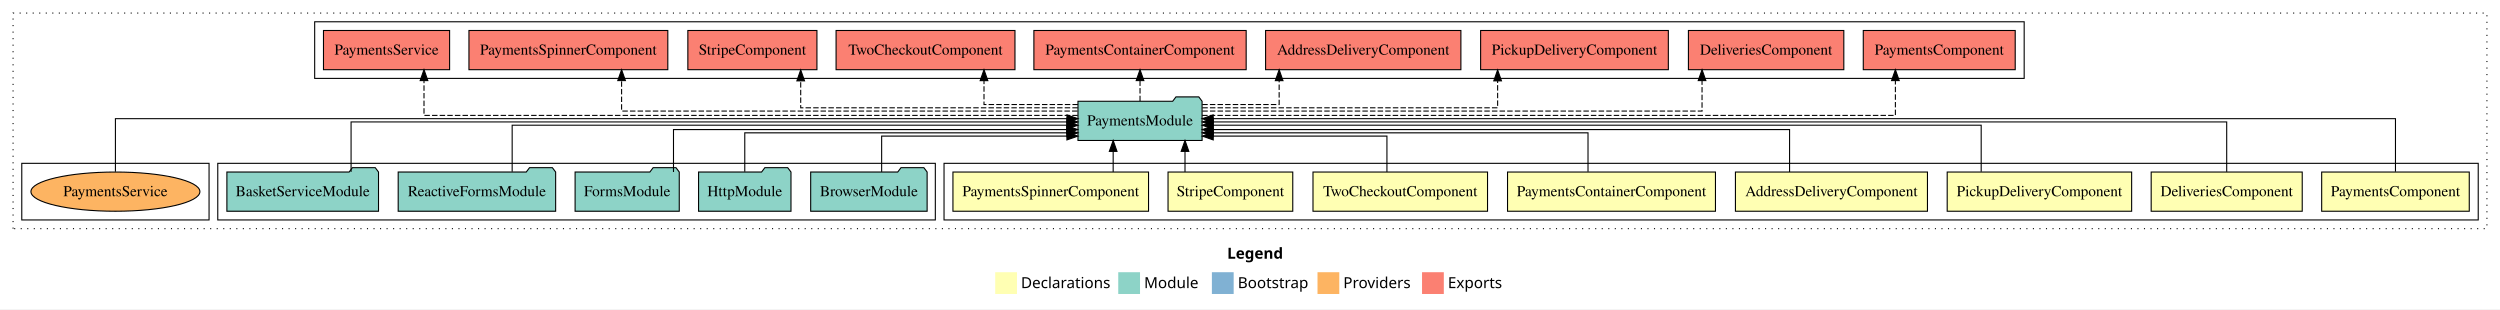
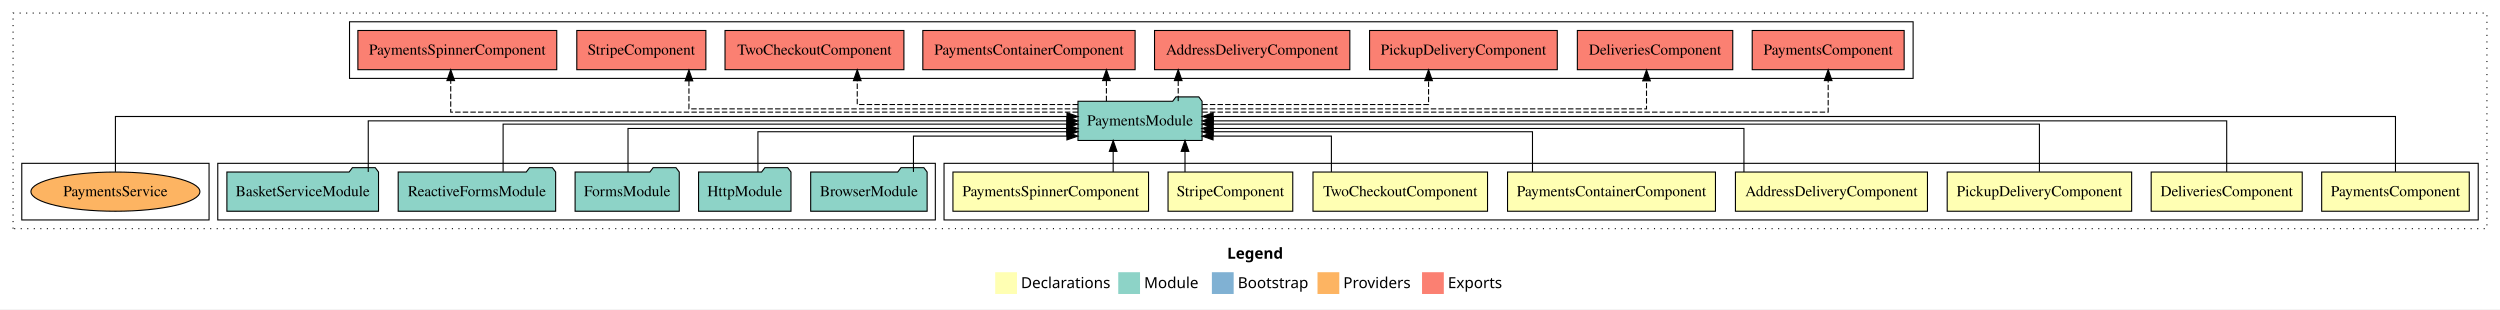
<svg xmlns="http://www.w3.org/2000/svg" width="2296pt" height="284pt" viewBox="0.00 0.00 2296.00 284.00">
  <g id="graph0" class="graph" transform="scale(1 1) rotate(0) translate(4 280)">
    <polygon fill="#ffffff" stroke="transparent" points="-4,4 -4,-280 2292,-280 2292,4 -4,4" />
    <text text-anchor="start" x="1123.009" y="-42.4" font-family="sans-serif" font-weight="bold" font-size="14.00" fill="#000000">Legend</text>
    <polygon fill="#ffffb3" stroke="transparent" points="910,-10 910,-30 930,-30 930,-10 910,-10" />
    <text text-anchor="start" x="933.629" y="-15.4" font-family="sans-serif" font-size="14.00" fill="#000000">  Declarations</text>
    <polygon fill="#8dd3c7" stroke="transparent" points="1023,-10 1023,-30 1043,-30 1043,-10 1023,-10" />
    <text text-anchor="start" x="1046.725" y="-15.4" font-family="sans-serif" font-size="14.00" fill="#000000">  Module</text>
    <polygon fill="#80b1d3" stroke="transparent" points="1109,-10 1109,-30 1129,-30 1129,-10 1109,-10" />
    <text text-anchor="start" x="1132.781" y="-15.4" font-family="sans-serif" font-size="14.00" fill="#000000">  Bootstrap</text>
    <polygon fill="#fdb462" stroke="transparent" points="1206,-10 1206,-30 1226,-30 1226,-10 1206,-10" />
    <text text-anchor="start" x="1229.673" y="-15.4" font-family="sans-serif" font-size="14.00" fill="#000000">  Providers</text>
    <polygon fill="#fb8072" stroke="transparent" points="1302,-10 1302,-30 1322,-30 1322,-10 1302,-10" />
    <text text-anchor="start" x="1325.726" y="-15.4" font-family="sans-serif" font-size="14.00" fill="#000000">  Exports</text>
    <g id="clust1" class="cluster">
      <polygon fill="none" stroke="#000000" stroke-dasharray="1,5" points="8,-70 8,-268 2280,-268 2280,-70 8,-70" />
    </g>
    <g id="clust2" class="cluster">
      <polygon fill="none" stroke="#000000" points="863,-78 863,-130 2272,-130 2272,-78 863,-78" />
    </g>
    <g id="clust11" class="cluster">
      <polygon fill="none" stroke="#000000" points="196,-78 196,-130 855,-130 855,-78 196,-78" />
    </g>
    <g id="clust12" class="cluster">
-       <polygon fill="none" stroke="#000000" points="285,-208 285,-260 1855,-260 1855,-208 285,-208" />
+       <polygon fill="none" stroke="#000000" points="317,-208 317,-260 1753,-260 1753,-208 317,-208" />
    </g>
    <g id="clust14" class="cluster">
      <polygon fill="none" stroke="#000000" points="16,-78 16,-130 188,-130 188,-78 16,-78" />
    </g>
    <g id="node1" class="node">
      <polygon fill="#ffffb3" stroke="#000000" points="2263.77,-122 2128.23,-122 2128.23,-86 2263.77,-86 2263.77,-122" />
      <text text-anchor="middle" x="2196" y="-99.8" font-family="Times,serif" font-size="14.00" fill="#000000">PaymentsComponent</text>
    </g>
    <g id="node9" class="node">
      <polygon fill="#8dd3c7" stroke="#000000" points="1099.987,-187 1096.987,-191 1075.987,-191 1072.987,-187 986.013,-187 986.013,-151 1099.987,-151 1099.987,-187" />
      <text text-anchor="middle" x="1043" y="-164.8" font-family="Times,serif" font-size="14.00" fill="#000000">PaymentsModule</text>
    </g>
    <g id="edge1" class="edge">
-       <path fill="none" stroke="#000000" d="M2196,-122.308C2196,-142.145 2196,-171 2196,-171 2196,-171 1110.177,-171 1110.177,-171" />
-       <polygon fill="#000000" stroke="#000000" points="1110.178,-167.5 1100.177,-171 1110.177,-174.5 1110.178,-167.5" />
+       <path fill="none" stroke="#000000" d="M2196,-122.129C2196,-142.572 2196,-173 2196,-173 2196,-173 1110.177,-173 1110.177,-173" />
+       <polygon fill="#000000" stroke="#000000" points="1110.178,-169.5 1100.177,-173 1110.177,-176.5 1110.178,-169.5" />
    </g>
    <g id="node2" class="node">
      <polygon fill="#ffffb3" stroke="#000000" points="2110.36,-122 1971.64,-122 1971.64,-86 2110.36,-86 2110.36,-122" />
      <text text-anchor="middle" x="2041" y="-99.8" font-family="Times,serif" font-size="14.00" fill="#000000">DeliveriesComponent</text>
    </g>
    <g id="edge2" class="edge">
-       <path fill="none" stroke="#000000" d="M2041,-122.169C2041,-141.09 2041,-168 2041,-168 2041,-168 1110.241,-168 1110.241,-168" />
-       <polygon fill="#000000" stroke="#000000" points="1110.241,-164.5 1100.241,-168 1110.241,-171.5 1110.241,-164.5" />
+       <path fill="none" stroke="#000000" d="M2041,-122.106C2041,-141.339 2041,-169 2041,-169 2041,-169 1110.241,-169 1110.241,-169" />
+       <polygon fill="#000000" stroke="#000000" points="1110.241,-165.5 1100.241,-169 1110.241,-172.5 1110.241,-165.5" />
    </g>
    <g id="node3" class="node">
      <polygon fill="#ffffb3" stroke="#000000" points="1953.698,-122 1784.302,-122 1784.302,-86 1953.698,-86 1953.698,-122" />
      <text text-anchor="middle" x="1869" y="-99.8" font-family="Times,serif" font-size="14.00" fill="#000000">PickupDeliveryComponent</text>
    </g>
    <g id="edge3" class="edge">
-       <path fill="none" stroke="#000000" d="M1815.518,-122.302C1815.518,-140.27 1815.518,-165 1815.518,-165 1815.518,-165 1110.119,-165 1110.119,-165" />
-       <polygon fill="#000000" stroke="#000000" points="1110.119,-161.5 1100.119,-165 1110.119,-168.5 1110.119,-161.5" />
+       <path fill="none" stroke="#000000" d="M1869,-122.267C1869,-140.555 1869,-166 1869,-166 1869,-166 1110.1,-166 1110.1,-166" />
+       <polygon fill="#000000" stroke="#000000" points="1110.1,-162.5 1100.1,-166 1110.1,-169.5 1110.1,-162.5" />
    </g>
    <g id="node4" class="node">
      <polygon fill="#ffffb3" stroke="#000000" points="1766.181,-122 1589.819,-122 1589.819,-86 1766.181,-86 1766.181,-122" />
      <text text-anchor="middle" x="1678" y="-99.8" font-family="Times,serif" font-size="14.00" fill="#000000">AddressDeliveryComponent</text>
    </g>
    <g id="edge4" class="edge">
-       <path fill="none" stroke="#000000" d="M1639.545,-122.035C1639.545,-138.734 1639.545,-161 1639.545,-161 1639.545,-161 1110.199,-161 1110.199,-161" />
-       <polygon fill="#000000" stroke="#000000" points="1110.199,-157.5 1100.199,-161 1110.199,-164.5 1110.199,-157.5" />
+       <path fill="none" stroke="#000000" d="M1597.637,-122.034C1597.637,-139.06 1597.637,-162 1597.637,-162 1597.637,-162 1110.008,-162 1110.008,-162" />
+       <polygon fill="#000000" stroke="#000000" points="1110.008,-158.5 1100.008,-162 1110.008,-165.5 1110.008,-158.5" />
    </g>
    <g id="node5" class="node">
      <polygon fill="#ffffb3" stroke="#000000" points="1571.478,-122 1380.522,-122 1380.522,-86 1571.478,-86 1571.478,-122" />
      <text text-anchor="middle" x="1476" y="-99.8" font-family="Times,serif" font-size="14.00" fill="#000000">PaymentsContainerComponent</text>
    </g>
    <g id="edge5" class="edge">
-       <path fill="none" stroke="#000000" d="M1454.43,-122.282C1454.43,-137.948 1454.43,-158 1454.43,-158 1454.43,-158 1110.208,-158 1110.208,-158" />
-       <polygon fill="#000000" stroke="#000000" points="1110.208,-154.5 1100.208,-158 1110.208,-161.5 1110.208,-154.5" />
+       <path fill="none" stroke="#000000" d="M1403.43,-122.009C1403.43,-138.049 1403.43,-159 1403.43,-159 1403.43,-159 1110.111,-159 1110.111,-159" />
+       <polygon fill="#000000" stroke="#000000" points="1110.111,-155.5 1100.111,-159 1110.111,-162.5 1110.111,-155.5" />
    </g>
    <g id="node6" class="node">
      <polygon fill="#ffffb3" stroke="#000000" points="1362.148,-122 1201.852,-122 1201.852,-86 1362.148,-86 1362.148,-122" />
      <text text-anchor="middle" x="1282" y="-99.8" font-family="Times,serif" font-size="14.00" fill="#000000">TwoCheckoutComponent</text>
    </g>
    <g id="edge6" class="edge">
-       <path fill="none" stroke="#000000" d="M1269.758,-122.124C1269.758,-136.783 1269.758,-155 1269.758,-155 1269.758,-155 1110.221,-155 1110.221,-155" />
-       <polygon fill="#000000" stroke="#000000" points="1110.221,-151.5 1100.221,-155 1110.221,-158.5 1110.221,-151.5" />
+       <path fill="none" stroke="#000000" d="M1218.758,-122.124C1218.758,-136.783 1218.758,-155 1218.758,-155 1218.758,-155 1110.064,-155 1110.064,-155" />
+       <polygon fill="#000000" stroke="#000000" points="1110.064,-151.5 1100.064,-155 1110.064,-158.5 1110.064,-151.5" />
    </g>
    <g id="node7" class="node">
      <polygon fill="#ffffb3" stroke="#000000" points="1183.272,-122 1068.728,-122 1068.728,-86 1183.272,-86 1183.272,-122" />
      <text text-anchor="middle" x="1126" y="-99.8" font-family="Times,serif" font-size="14.00" fill="#000000">StripeComponent</text>
    </g>
    <g id="edge7" class="edge">
      <path fill="none" stroke="#000000" d="M1084.304,-122.106C1084.304,-122.106 1084.304,-140.991 1084.304,-140.991" />
      <polygon fill="#000000" stroke="#000000" points="1080.804,-140.991 1084.304,-150.991 1087.804,-140.991 1080.804,-140.991" />
    </g>
    <g id="node8" class="node">
      <polygon fill="#ffffb3" stroke="#000000" points="1050.819,-122 871.181,-122 871.181,-86 1050.819,-86 1050.819,-122" />
      <text text-anchor="middle" x="961" y="-99.8" font-family="Times,serif" font-size="14.00" fill="#000000">PaymentsSpinnerComponent</text>
    </g>
    <g id="edge8" class="edge">
      <path fill="none" stroke="#000000" d="M1018.333,-122.106C1018.333,-122.106 1018.333,-140.991 1018.333,-140.991" />
      <polygon fill="#000000" stroke="#000000" points="1014.833,-140.991 1018.333,-150.991 1021.833,-140.991 1014.833,-140.991" />
    </g>
    <g id="node15" class="node">
-       <polygon fill="#fb8072" stroke="#000000" points="1846.77,-252 1707.23,-252 1707.23,-216 1846.77,-216 1846.77,-252" />
-       <text text-anchor="middle" x="1777" y="-229.8" font-family="Times,serif" font-size="14.00" fill="#000000">PaymentsComponent </text>
+       <polygon fill="#fb8072" stroke="#000000" points="1744.77,-252 1605.23,-252 1605.23,-216 1744.77,-216 1744.77,-252" />
+       <text text-anchor="middle" x="1675" y="-229.8" font-family="Times,serif" font-size="14.00" fill="#000000">PaymentsComponent </text>
    </g>
    <g id="edge14" class="edge">
-       <path fill="none" stroke="#000000" stroke-dasharray="5,2" d="M1100.065,-174C1266.011,-174 1736.728,-174 1736.728,-174 1736.728,-174 1736.728,-205.998 1736.728,-205.998" />
-       <polygon fill="#000000" stroke="#000000" points="1733.228,-205.998 1736.728,-215.998 1740.228,-205.998 1733.228,-205.998" />
+       <path fill="none" stroke="#000000" stroke-dasharray="5,2" d="M1100.2,-177C1255.773,-177 1675,-177 1675,-177 1675,-177 1675,-205.965 1675,-205.965" />
+       <polygon fill="#000000" stroke="#000000" points="1671.5,-205.965 1675,-215.965 1678.5,-205.965 1671.5,-205.965" />
    </g>
    <g id="node16" class="node">
-       <polygon fill="#fb8072" stroke="#000000" points="1689.36,-252 1546.64,-252 1546.64,-216 1689.36,-216 1689.36,-252" />
-       <text text-anchor="middle" x="1618" y="-229.8" font-family="Times,serif" font-size="14.00" fill="#000000">DeliveriesComponent </text>
+       <polygon fill="#fb8072" stroke="#000000" points="1587.36,-252 1444.64,-252 1444.64,-216 1587.36,-216 1587.36,-252" />
+       <text text-anchor="middle" x="1516" y="-229.8" font-family="Times,serif" font-size="14.00" fill="#000000">DeliveriesComponent </text>
    </g>
    <g id="edge15" class="edge">
-       <path fill="none" stroke="#000000" stroke-dasharray="5,2" d="M1100.21,-178C1234.597,-178 1559.155,-178 1559.155,-178 1559.155,-178 1559.155,-205.973 1559.155,-205.973" />
-       <polygon fill="#000000" stroke="#000000" points="1555.655,-205.973 1559.155,-215.973 1562.655,-205.973 1555.655,-205.973" />
+       <path fill="none" stroke="#000000" stroke-dasharray="5,2" d="M1100.037,-180C1224.247,-180 1508.155,-180 1508.155,-180 1508.155,-180 1508.155,-205.718 1508.155,-205.718" />
+       <polygon fill="#000000" stroke="#000000" points="1504.655,-205.718 1508.155,-215.718 1511.655,-205.718 1504.655,-205.718" />
    </g>
    <g id="node17" class="node">
-       <polygon fill="#fb8072" stroke="#000000" points="1528.198,-252 1355.802,-252 1355.802,-216 1528.198,-216 1528.198,-252" />
-       <text text-anchor="middle" x="1442" y="-229.8" font-family="Times,serif" font-size="14.00" fill="#000000">PickupDeliveryComponent </text>
+       <polygon fill="#fb8072" stroke="#000000" points="1426.198,-252 1253.802,-252 1253.802,-216 1426.198,-216 1426.198,-252" />
+       <text text-anchor="middle" x="1340" y="-229.8" font-family="Times,serif" font-size="14.00" fill="#000000">PickupDeliveryComponent </text>
    </g>
    <g id="edge16" class="edge">
-       <path fill="none" stroke="#000000" stroke-dasharray="5,2" d="M1100.206,-181C1194.3,-181 1371.418,-181 1371.418,-181 1371.418,-181 1371.418,-205.76 1371.418,-205.76" />
-       <polygon fill="#000000" stroke="#000000" points="1367.918,-205.76 1371.418,-215.76 1374.918,-205.76 1367.918,-205.76" />
+       <path fill="none" stroke="#000000" stroke-dasharray="5,2" d="M1100.172,-184C1178.071,-184 1307.988,-184 1307.988,-184 1307.988,-184 1307.988,-205.949 1307.988,-205.949" />
+       <polygon fill="#000000" stroke="#000000" points="1304.488,-205.949 1307.988,-215.949 1311.488,-205.949 1304.488,-205.949" />
    </g>
    <g id="node18" class="node">
-       <polygon fill="#fb8072" stroke="#000000" points="1337.681,-252 1158.319,-252 1158.319,-216 1337.681,-216 1337.681,-252" />
-       <text text-anchor="middle" x="1248" y="-229.8" font-family="Times,serif" font-size="14.00" fill="#000000">AddressDeliveryComponent </text>
+       <polygon fill="#fb8072" stroke="#000000" points="1235.681,-252 1056.319,-252 1056.319,-216 1235.681,-216 1235.681,-252" />
+       <text text-anchor="middle" x="1146" y="-229.8" font-family="Times,serif" font-size="14.00" fill="#000000">AddressDeliveryComponent </text>
    </g>
    <g id="edge17" class="edge">
-       <path fill="none" stroke="#000000" stroke-dasharray="5,2" d="M1100.159,-184C1134.179,-184 1170.773,-184 1170.773,-184 1170.773,-184 1170.773,-205.949 1170.773,-205.949" />
-       <polygon fill="#000000" stroke="#000000" points="1167.273,-205.949 1170.773,-215.949 1174.273,-205.949 1167.273,-205.949" />
+       <path fill="none" stroke="#000000" stroke-dasharray="5,2" d="M1078.077,-187.106C1078.077,-187.106 1078.077,-205.991 1078.077,-205.991" />
+       <polygon fill="#000000" stroke="#000000" points="1074.577,-205.991 1078.077,-215.991 1081.577,-205.991 1074.577,-205.991" />
    </g>
    <g id="node19" class="node">
-       <polygon fill="#fb8072" stroke="#000000" points="1140.478,-252 945.522,-252 945.522,-216 1140.478,-216 1140.478,-252" />
-       <text text-anchor="middle" x="1043" y="-229.8" font-family="Times,serif" font-size="14.00" fill="#000000">PaymentsContainerComponent </text>
+       <polygon fill="#fb8072" stroke="#000000" points="1038.478,-252 843.522,-252 843.522,-216 1038.478,-216 1038.478,-252" />
+       <text text-anchor="middle" x="941" y="-229.8" font-family="Times,serif" font-size="14.00" fill="#000000">PaymentsContainerComponent </text>
    </g>
    <g id="edge18" class="edge">
-       <path fill="none" stroke="#000000" stroke-dasharray="5,2" d="M1043,-187.106C1043,-187.106 1043,-205.991 1043,-205.991" />
-       <polygon fill="#000000" stroke="#000000" points="1039.5,-205.991 1043,-215.991 1046.5,-205.991 1039.5,-205.991" />
+       <path fill="none" stroke="#000000" stroke-dasharray="5,2" d="M1012.123,-187.106C1012.123,-187.106 1012.123,-205.991 1012.123,-205.991" />
+       <polygon fill="#000000" stroke="#000000" points="1008.623,-205.991 1012.123,-215.991 1015.623,-205.991 1008.623,-205.991" />
    </g>
    <g id="node20" class="node">
-       <polygon fill="#fb8072" stroke="#000000" points="928.148,-252 763.852,-252 763.852,-216 928.148,-216 928.148,-252" />
-       <text text-anchor="middle" x="846" y="-229.8" font-family="Times,serif" font-size="14.00" fill="#000000">TwoCheckoutComponent </text>
+       <polygon fill="#fb8072" stroke="#000000" points="826.148,-252 661.852,-252 661.852,-216 826.148,-216 826.148,-252" />
+       <text text-anchor="middle" x="744" y="-229.8" font-family="Times,serif" font-size="14.00" fill="#000000">TwoCheckoutComponent </text>
    </g>
    <g id="edge19" class="edge">
-       <path fill="none" stroke="#000000" stroke-dasharray="5,2" d="M985.955,-184C945.995,-184 899.707,-184 899.707,-184 899.707,-184 899.707,-205.949 899.707,-205.949" />
-       <polygon fill="#000000" stroke="#000000" points="896.207,-205.949 899.707,-215.949 903.207,-205.949 896.207,-205.949" />
+       <path fill="none" stroke="#000000" stroke-dasharray="5,2" d="M986.006,-184C909.558,-184 783.294,-184 783.294,-184 783.294,-184 783.294,-205.949 783.294,-205.949" />
+       <polygon fill="#000000" stroke="#000000" points="779.794,-205.949 783.294,-215.949 786.794,-205.949 779.794,-205.949" />
    </g>
    <g id="node21" class="node">
-       <polygon fill="#fb8072" stroke="#000000" points="746.272,-252 627.728,-252 627.728,-216 746.272,-216 746.272,-252" />
-       <text text-anchor="middle" x="687" y="-229.8" font-family="Times,serif" font-size="14.00" fill="#000000">StripeComponent </text>
+       <polygon fill="#fb8072" stroke="#000000" points="644.272,-252 525.728,-252 525.728,-216 644.272,-216 644.272,-252" />
+       <text text-anchor="middle" x="585" y="-229.8" font-family="Times,serif" font-size="14.00" fill="#000000">StripeComponent </text>
    </g>
    <g id="edge20" class="edge">
-       <path fill="none" stroke="#000000" stroke-dasharray="5,2" d="M985.841,-181C895.875,-181 731.366,-181 731.366,-181 731.366,-181 731.366,-205.76 731.366,-205.76" />
-       <polygon fill="#000000" stroke="#000000" points="727.866,-205.76 731.366,-215.76 734.866,-205.76 727.866,-205.76" />
+       <path fill="none" stroke="#000000" stroke-dasharray="5,2" d="M985.832,-180C872.184,-180 628.723,-180 628.723,-180 628.723,-180 628.723,-205.718 628.723,-205.718" />
+       <polygon fill="#000000" stroke="#000000" points="625.223,-205.718 628.723,-215.718 632.223,-205.718 625.223,-205.718" />
    </g>
    <g id="node22" class="node">
-       <polygon fill="#fb8072" stroke="#000000" points="609.318,-252 426.682,-252 426.682,-216 609.318,-216 609.318,-252" />
-       <text text-anchor="middle" x="518" y="-229.8" font-family="Times,serif" font-size="14.00" fill="#000000">PaymentsSpinnerComponent </text>
+       <polygon fill="#fb8072" stroke="#000000" points="507.318,-252 324.682,-252 324.682,-216 507.318,-216 507.318,-252" />
+       <text text-anchor="middle" x="416" y="-229.8" font-family="Times,serif" font-size="14.00" fill="#000000">PaymentsSpinnerComponent </text>
    </g>
    <g id="edge21" class="edge">
-       <path fill="none" stroke="#000000" stroke-dasharray="5,2" d="M985.568,-178C858.933,-178 566.873,-178 566.873,-178 566.873,-178 566.873,-205.973 566.873,-205.973" />
-       <polygon fill="#000000" stroke="#000000" points="563.373,-205.973 566.873,-215.973 570.373,-205.973 563.373,-205.973" />
-     </g>
-     <g id="node23" class="node">
-       <polygon fill="#fb8072" stroke="#000000" points="408.915,-252 293.085,-252 293.085,-216 408.915,-216 408.915,-252" />
-       <text text-anchor="middle" x="351" y="-229.8" font-family="Times,serif" font-size="14.00" fill="#000000">PaymentsService </text>
-     </g>
-     <g id="edge22" class="edge">
-       <path fill="none" stroke="#000000" stroke-dasharray="5,2" d="M985.793,-174C825.803,-174 385.403,-174 385.403,-174 385.403,-174 385.403,-205.998 385.403,-205.998" />
-       <polygon fill="#000000" stroke="#000000" points="381.903,-205.998 385.403,-215.998 388.903,-205.998 381.903,-205.998" />
+       <path fill="none" stroke="#000000" stroke-dasharray="5,2" d="M985.984,-177C830.377,-177 409.949,-177 409.949,-177 409.949,-177 409.949,-205.965 409.949,-205.965" />
+       <polygon fill="#000000" stroke="#000000" points="406.449,-205.965 409.949,-215.965 413.449,-205.965 406.449,-205.965" />
    </g>
    <g id="node10" class="node">
      <polygon fill="#8dd3c7" stroke="#000000" points="847.473,-122 844.473,-126 823.473,-126 820.473,-122 740.527,-122 740.527,-86 847.473,-86 847.473,-122" />
      <text text-anchor="middle" x="794" y="-99.8" font-family="Times,serif" font-size="14.00" fill="#000000">BrowserModule</text>
    </g>
    <g id="edge9" class="edge">
-       <path fill="none" stroke="#000000" d="M805.706,-122.124C805.706,-136.783 805.706,-155 805.706,-155 805.706,-155 975.86,-155 975.86,-155" />
-       <polygon fill="#000000" stroke="#000000" points="975.86,-158.5 985.86,-155 975.86,-151.5 975.86,-158.5" />
+       <path fill="none" stroke="#000000" d="M834.918,-122.124C834.918,-136.783 834.918,-155 834.918,-155 834.918,-155 975.865,-155 975.865,-155" />
+       <polygon fill="#000000" stroke="#000000" points="975.865,-158.5 985.865,-155 975.865,-151.5 975.865,-158.5" />
    </g>
    <g id="node11" class="node">
      <polygon fill="#8dd3c7" stroke="#000000" points="722.439,-122 719.439,-126 698.439,-126 695.439,-122 637.561,-122 637.561,-86 722.439,-86 722.439,-122" />
      <text text-anchor="middle" x="680" y="-99.8" font-family="Times,serif" font-size="14.00" fill="#000000">HttpModule</text>
    </g>
    <g id="edge10" class="edge">
-       <path fill="none" stroke="#000000" d="M680,-122.282C680,-137.948 680,-158 680,-158 680,-158 975.882,-158 975.882,-158" />
-       <polygon fill="#000000" stroke="#000000" points="975.882,-161.5 985.882,-158 975.882,-154.5 975.882,-161.5" />
+       <path fill="none" stroke="#000000" d="M692.072,-122.009C692.072,-138.049 692.072,-159 692.072,-159 692.072,-159 975.836,-159 975.836,-159" />
+       <polygon fill="#000000" stroke="#000000" points="975.836,-162.5 985.836,-159 975.836,-155.5 975.836,-162.5" />
    </g>
    <g id="node12" class="node">
      <polygon fill="#8dd3c7" stroke="#000000" points="619.829,-122 616.829,-126 595.829,-126 592.829,-122 524.171,-122 524.171,-86 619.829,-86 619.829,-122" />
      <text text-anchor="middle" x="572" y="-99.8" font-family="Times,serif" font-size="14.00" fill="#000000">FormsModule</text>
    </g>
    <g id="edge11" class="edge">
-       <path fill="none" stroke="#000000" d="M614.537,-122.035C614.537,-138.734 614.537,-161 614.537,-161 614.537,-161 975.66,-161 975.66,-161" />
-       <polygon fill="#000000" stroke="#000000" points="975.66,-164.5 985.66,-161 975.66,-157.5 975.66,-164.5" />
+       <path fill="none" stroke="#000000" d="M572.764,-122.034C572.764,-139.06 572.764,-162 572.764,-162 572.764,-162 975.81,-162 975.81,-162" />
+       <polygon fill="#000000" stroke="#000000" points="975.81,-165.5 985.81,-162 975.81,-158.5 975.81,-165.5" />
    </g>
    <g id="node13" class="node">
      <polygon fill="#8dd3c7" stroke="#000000" points="506.305,-122 503.305,-126 482.305,-126 479.305,-122 361.695,-122 361.695,-86 506.305,-86 506.305,-122" />
      <text text-anchor="middle" x="434" y="-99.8" font-family="Times,serif" font-size="14.00" fill="#000000">ReactiveFormsModule</text>
    </g>
    <g id="edge12" class="edge">
-       <path fill="none" stroke="#000000" d="M466.372,-122.302C466.372,-140.27 466.372,-165 466.372,-165 466.372,-165 975.868,-165 975.868,-165" />
-       <polygon fill="#000000" stroke="#000000" points="975.868,-168.5 985.868,-165 975.868,-161.5 975.868,-168.5" />
+       <path fill="none" stroke="#000000" d="M458.051,-122.267C458.051,-140.555 458.051,-166 458.051,-166 458.051,-166 975.848,-166 975.848,-166" />
+       <polygon fill="#000000" stroke="#000000" points="975.848,-169.5 985.848,-166 975.847,-162.5 975.848,-169.5" />
    </g>
    <g id="node14" class="node">
      <polygon fill="#8dd3c7" stroke="#000000" points="343.629,-122 340.629,-126 319.629,-126 316.629,-122 204.371,-122 204.371,-86 343.629,-86 343.629,-122" />
      <text text-anchor="middle" x="274" y="-99.8" font-family="Times,serif" font-size="14.00" fill="#000000">BasketServiceModule</text>
    </g>
    <g id="edge13" class="edge">
-       <path fill="none" stroke="#000000" d="M318.428,-122.169C318.428,-141.09 318.428,-168 318.428,-168 318.428,-168 975.842,-168 975.842,-168" />
-       <polygon fill="#000000" stroke="#000000" points="975.842,-171.5 985.842,-168 975.842,-164.5 975.842,-171.5" />
-     </g>
-     <g id="node24" class="node">
+       <path fill="none" stroke="#000000" d="M334.202,-122.106C334.202,-141.339 334.202,-169 334.202,-169 334.202,-169 975.896,-169 975.896,-169" />
+       <polygon fill="#000000" stroke="#000000" points="975.896,-172.5 985.896,-169 975.896,-165.5 975.896,-172.5" />
+     </g>
+     <g id="node23" class="node">
      <ellipse fill="#fdb462" stroke="#000000" cx="102" cy="-104" rx="77.584" ry="18" />
      <text text-anchor="middle" x="102" y="-99.8" font-family="Times,serif" font-size="14.00" fill="#000000">PaymentsService</text>
    </g>
-     <g id="edge23" class="edge">
-       <path fill="none" stroke="#000000" d="M102,-122.308C102,-142.145 102,-171 102,-171 102,-171 975.904,-171 975.904,-171" />
-       <polygon fill="#000000" stroke="#000000" points="975.905,-174.5 985.904,-171 975.904,-167.5 975.905,-174.5" />
+     <g id="edge22" class="edge">
+       <path fill="none" stroke="#000000" d="M102,-122.129C102,-142.572 102,-173 102,-173 102,-173 975.904,-173 975.904,-173" />
+       <polygon fill="#000000" stroke="#000000" points="975.905,-176.5 985.904,-173 975.904,-169.5 975.905,-176.5" />
    </g>
  </g>
</svg>
